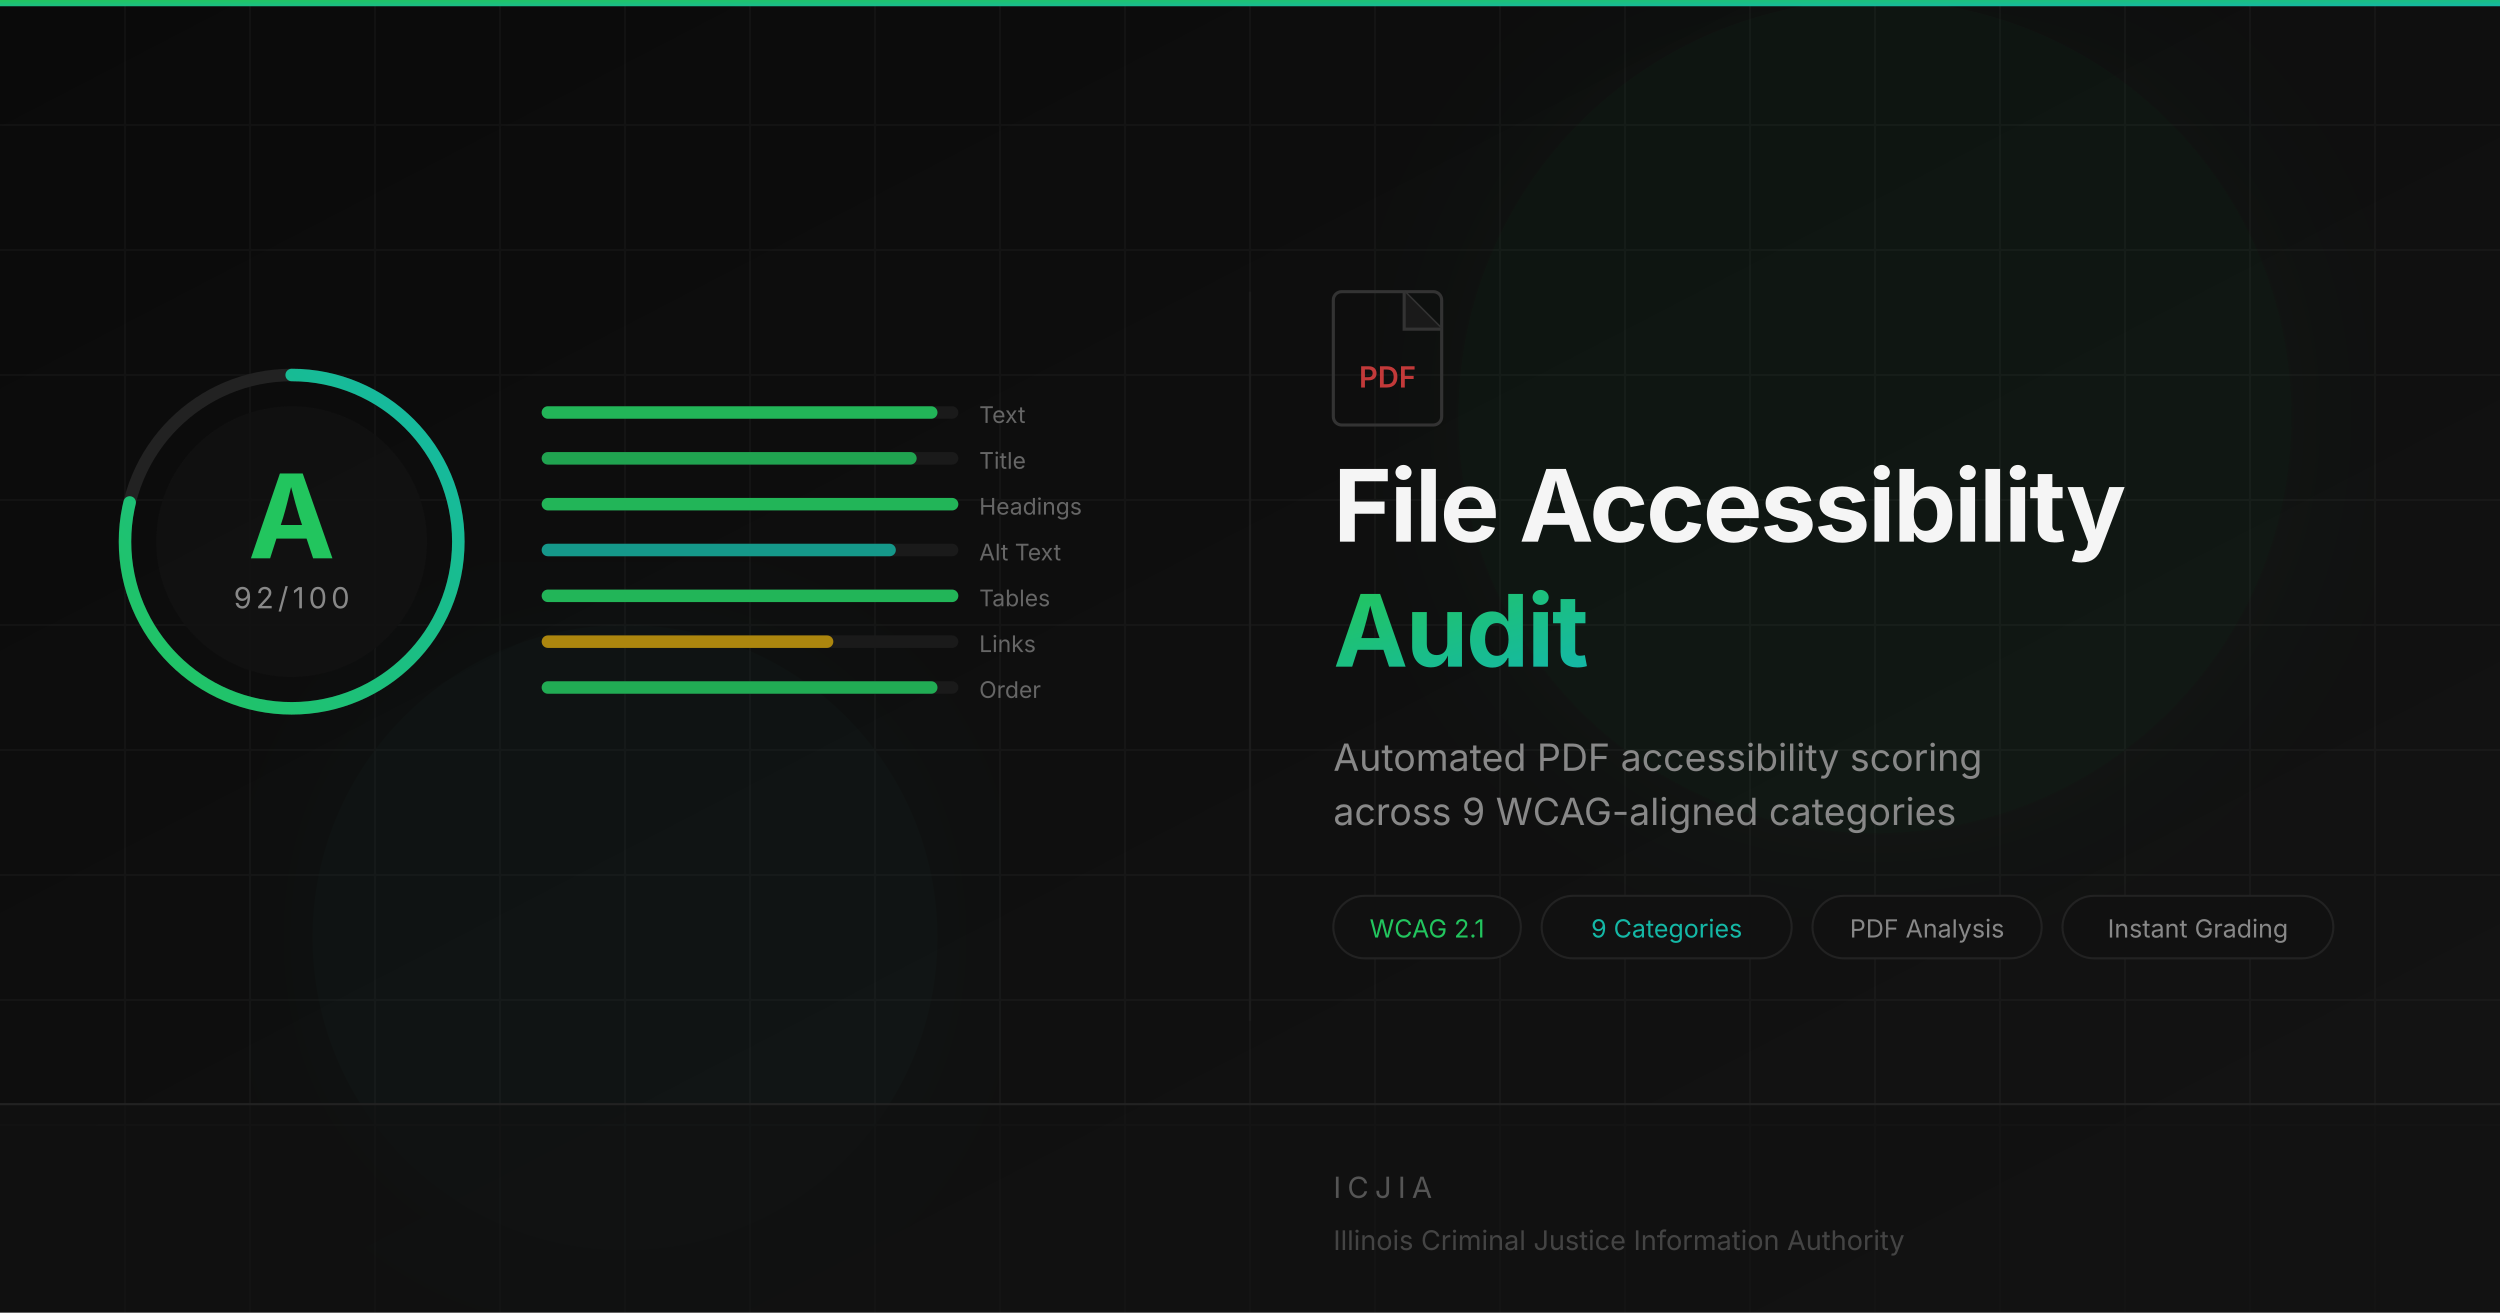
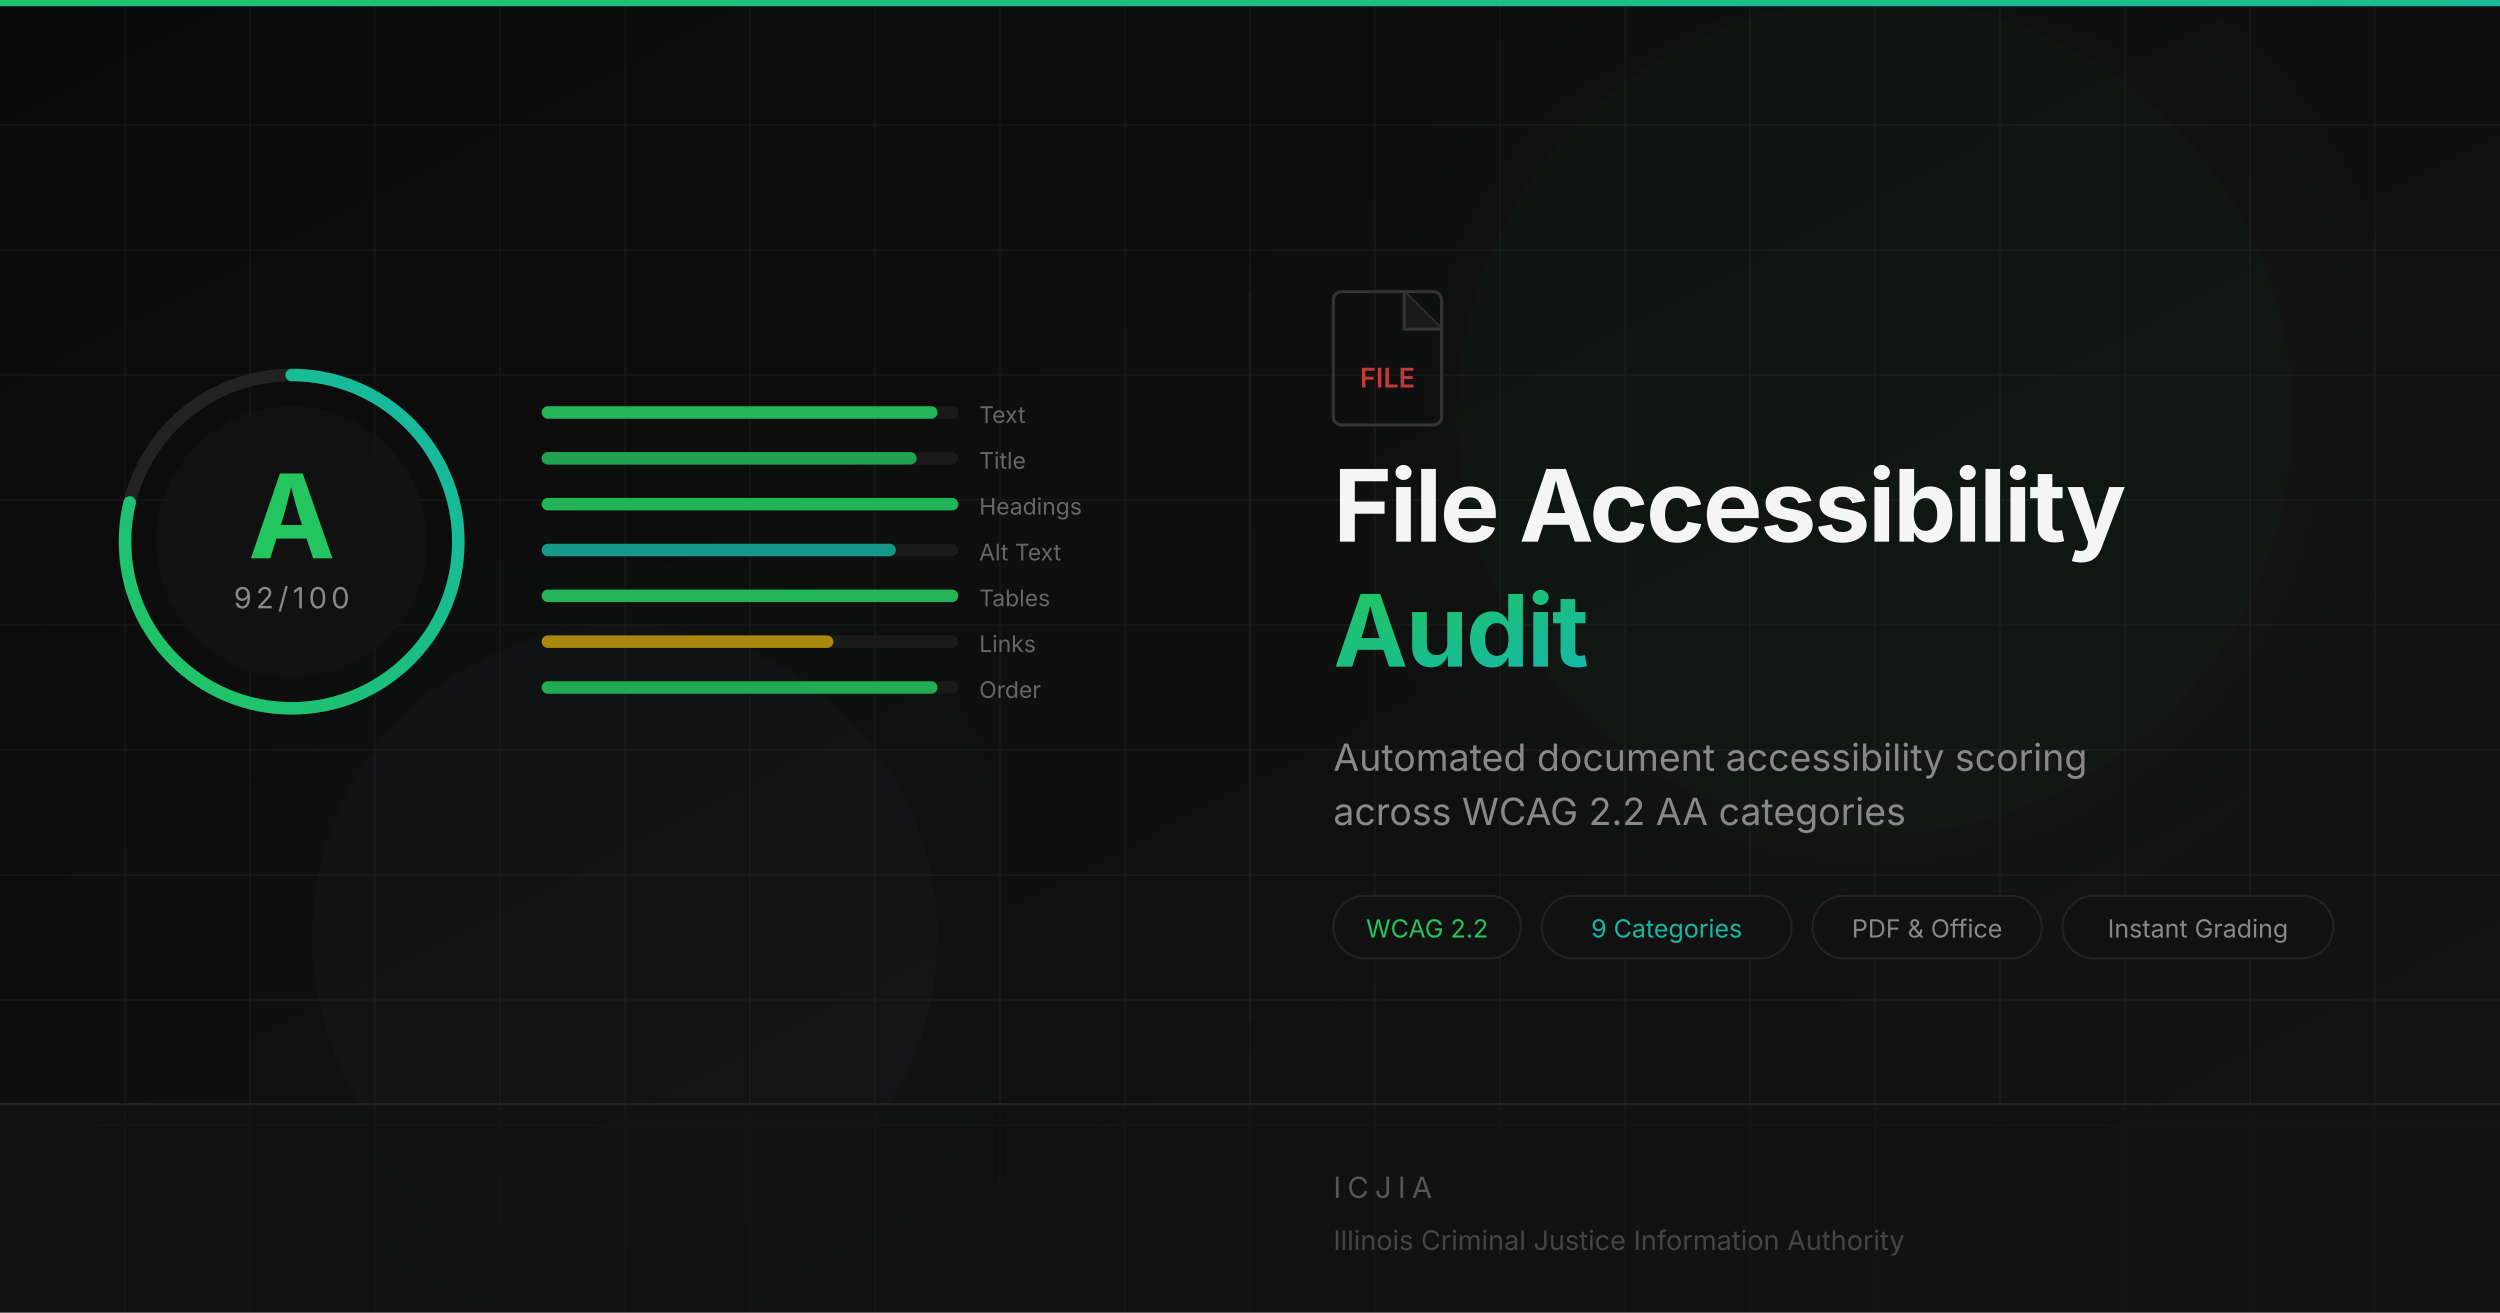
<svg xmlns="http://www.w3.org/2000/svg" width="1200" height="630">
  <defs>
    <linearGradient id="bg" x1="0%" y1="0%" x2="100%" y2="100%">
      <stop offset="0%" stop-color="#0a0a0a" />
      <stop offset="100%" stop-color="#141414" />
    </linearGradient>
    <linearGradient id="accent" x1="0%" y1="0%" x2="100%" y2="100%">
      <stop offset="0%" stop-color="#22c55e" />
      <stop offset="100%" stop-color="#14b8a6" />
    </linearGradient>
    <linearGradient id="accentFade" x1="0%" y1="0%" x2="100%" y2="0%">
      <stop offset="0%" stop-color="#22c55e" stop-opacity="0.15" />
      <stop offset="100%" stop-color="#14b8a6" stop-opacity="0.05" />
    </linearGradient>
    <filter id="glow">
      <feGaussianBlur stdDeviation="20" result="blur" />
      <feMerge>
        <feMergeNode in="blur" />
        <feMergeNode in="SourceGraphic" />
      </feMerge>
    </filter>
    <filter id="softGlow">
      <feGaussianBlur stdDeviation="40" result="blur" />
      <feMerge>
        <feMergeNode in="blur" />
        <feMergeNode in="SourceGraphic" />
      </feMerge>
    </filter>
  </defs>
  <rect width="1200" height="630" fill="url(#bg)" />
  <g opacity="0.03">
    <line x1="0" y1="0" x2="0" y2="630" stroke="#f5f5f5" stroke-width="1" transform="translate(60,0)" />
    <line x1="0" y1="0" x2="0" y2="630" stroke="#f5f5f5" stroke-width="1" transform="translate(120,0)" />
    <line x1="0" y1="0" x2="0" y2="630" stroke="#f5f5f5" stroke-width="1" transform="translate(180,0)" />
    <line x1="0" y1="0" x2="0" y2="630" stroke="#f5f5f5" stroke-width="1" transform="translate(240,0)" />
    <line x1="0" y1="0" x2="0" y2="630" stroke="#f5f5f5" stroke-width="1" transform="translate(300,0)" />
    <line x1="0" y1="0" x2="0" y2="630" stroke="#f5f5f5" stroke-width="1" transform="translate(360,0)" />
    <line x1="0" y1="0" x2="0" y2="630" stroke="#f5f5f5" stroke-width="1" transform="translate(420,0)" />
    <line x1="0" y1="0" x2="0" y2="630" stroke="#f5f5f5" stroke-width="1" transform="translate(480,0)" />
    <line x1="0" y1="0" x2="0" y2="630" stroke="#f5f5f5" stroke-width="1" transform="translate(540,0)" />
    <line x1="0" y1="0" x2="0" y2="630" stroke="#f5f5f5" stroke-width="1" transform="translate(600,0)" />
    <line x1="0" y1="0" x2="0" y2="630" stroke="#f5f5f5" stroke-width="1" transform="translate(660,0)" />
    <line x1="0" y1="0" x2="0" y2="630" stroke="#f5f5f5" stroke-width="1" transform="translate(720,0)" />
    <line x1="0" y1="0" x2="0" y2="630" stroke="#f5f5f5" stroke-width="1" transform="translate(780,0)" />
    <line x1="0" y1="0" x2="0" y2="630" stroke="#f5f5f5" stroke-width="1" transform="translate(840,0)" />
    <line x1="0" y1="0" x2="0" y2="630" stroke="#f5f5f5" stroke-width="1" transform="translate(900,0)" />
    <line x1="0" y1="0" x2="0" y2="630" stroke="#f5f5f5" stroke-width="1" transform="translate(960,0)" />
    <line x1="0" y1="0" x2="0" y2="630" stroke="#f5f5f5" stroke-width="1" transform="translate(1020,0)" />
    <line x1="0" y1="0" x2="0" y2="630" stroke="#f5f5f5" stroke-width="1" transform="translate(1080,0)" />
    <line x1="0" y1="0" x2="0" y2="630" stroke="#f5f5f5" stroke-width="1" transform="translate(1140,0)" />
    <line x1="0" y1="0" x2="1200" y2="0" stroke="#f5f5f5" stroke-width="1" transform="translate(0,60)" />
    <line x1="0" y1="0" x2="1200" y2="0" stroke="#f5f5f5" stroke-width="1" transform="translate(0,120)" />
    <line x1="0" y1="0" x2="1200" y2="0" stroke="#f5f5f5" stroke-width="1" transform="translate(0,180)" />
    <line x1="0" y1="0" x2="1200" y2="0" stroke="#f5f5f5" stroke-width="1" transform="translate(0,240)" />
    <line x1="0" y1="0" x2="1200" y2="0" stroke="#f5f5f5" stroke-width="1" transform="translate(0,300)" />
    <line x1="0" y1="0" x2="1200" y2="0" stroke="#f5f5f5" stroke-width="1" transform="translate(0,360)" />
    <line x1="0" y1="0" x2="1200" y2="0" stroke="#f5f5f5" stroke-width="1" transform="translate(0,420)" />
    <line x1="0" y1="0" x2="1200" y2="0" stroke="#f5f5f5" stroke-width="1" transform="translate(0,480)" />
    <line x1="0" y1="0" x2="1200" y2="0" stroke="#f5f5f5" stroke-width="1" transform="translate(0,540)" />
  </g>
  <circle cx="900" cy="200" r="200" fill="#22c55e" opacity="0.04" filter="url(#softGlow)" />
  <circle cx="300" cy="450" r="150" fill="#14b8a6" opacity="0.03" filter="url(#softGlow)" />
  <rect x="0" y="0" width="1200" height="3" fill="url(#accent)" />
  <g transform="translate(140, 260)">
    <circle cx="0" cy="0" r="80" fill="none" stroke="#222222" stroke-width="6" />
    <circle cx="0" cy="0" r="80" fill="none" stroke="url(#accent)" stroke-width="6" stroke-dasharray="440" stroke-dashoffset="44" stroke-linecap="round" transform="rotate(-90)" />
    <circle cx="0" cy="0" r="65" fill="#111111" opacity="0.8" />
    <text x="0" y="8" text-anchor="middle" font-family="system-ui, -apple-system, sans-serif" font-size="56" font-weight="700" fill="#22c55e">A</text>
    <text x="0" y="32" text-anchor="middle" font-family="system-ui, -apple-system, sans-serif" font-size="14" fill="#888888" letter-spacing="2">92/100</text>
  </g>
  <g transform="translate(260, 195)">
    <rect x="0" y="0" width="200" height="6" rx="3" fill="#1a1a1a" />
    <rect x="0" y="0" width="190" height="6" rx="3" fill="#22c55e" opacity="0.9" />
    <text x="210" y="8" font-family="system-ui, -apple-system, sans-serif" font-size="11" fill="#666666">Text</text>
    <rect x="0" y="22" width="200" height="6" rx="3" fill="#1a1a1a" />
    <rect x="0" y="22" width="180" height="6" rx="3" fill="#22c55e" opacity="0.8" />
    <text x="210" y="30" font-family="system-ui, -apple-system, sans-serif" font-size="11" fill="#666666">Title</text>
    <rect x="0" y="44" width="200" height="6" rx="3" fill="#1a1a1a" />
    <rect x="0" y="44" width="200" height="6" rx="3" fill="#22c55e" opacity="0.9" />
    <text x="210" y="52" font-family="system-ui, -apple-system, sans-serif" font-size="11" fill="#666666">Headings</text>
    <rect x="0" y="66" width="200" height="6" rx="3" fill="#1a1a1a" />
    <rect x="0" y="66" width="170" height="6" rx="3" fill="#14b8a6" opacity="0.8" />
    <text x="210" y="74" font-family="system-ui, -apple-system, sans-serif" font-size="11" fill="#666666">Alt Text</text>
    <rect x="0" y="88" width="200" height="6" rx="3" fill="#1a1a1a" />
    <rect x="0" y="88" width="200" height="6" rx="3" fill="#22c55e" opacity="0.9" />
    <text x="210" y="96" font-family="system-ui, -apple-system, sans-serif" font-size="11" fill="#666666">Tables</text>
    <rect x="0" y="110" width="200" height="6" rx="3" fill="#1a1a1a" />
    <rect x="0" y="110" width="140" height="6" rx="3" fill="#eab308" opacity="0.7" />
    <text x="210" y="118" font-family="system-ui, -apple-system, sans-serif" font-size="11" fill="#666666">Links</text>
    <rect x="0" y="132" width="200" height="6" rx="3" fill="#1a1a1a" />
    <rect x="0" y="132" width="190" height="6" rx="3" fill="#22c55e" opacity="0.85" />
    <text x="210" y="140" font-family="system-ui, -apple-system, sans-serif" font-size="11" fill="#666666">Order</text>
  </g>
  <g transform="translate(640, 140)">
    <rect x="0" y="0" width="52" height="64" rx="4" fill="none" stroke="#333333" stroke-width="1.5" />
    <path d="M34,0 L52,18" fill="none" stroke="#333333" stroke-width="1.5" />
    <path d="M34,0 L34,18 L52,18" fill="#1a1a1a" stroke="#333333" stroke-width="1.5" />
-     <text x="26" y="46" text-anchor="middle" font-family="system-ui, -apple-system, sans-serif" font-size="14" font-weight="600" fill="#ef4444" opacity="0.8">PDF</text>
+     <text x="26" y="46" text-anchor="middle" font-family="system-ui, -apple-system, sans-serif" font-size="13" font-weight="600" fill="#ef4444" opacity="0.8">FILE</text>
  </g>
  <text x="640" y="260" font-family="system-ui, -apple-system, sans-serif" font-size="48" font-weight="700" fill="#f5f5f5" letter-spacing="-1">File Accessibility</text>
  <text x="640" y="320" font-family="system-ui, -apple-system, sans-serif" font-size="48" font-weight="700" fill="url(#accent)" letter-spacing="-1">Audit</text>
-   <text x="640" y="370" font-family="system-ui, -apple-system, sans-serif" font-size="18" fill="#888888">Automated PDF accessibility scoring</text>
-   <text x="640" y="396" font-family="system-ui, -apple-system, sans-serif" font-size="18" fill="#888888">across 9 WCAG-aligned categories</text>
+   <text x="640" y="370" font-family="system-ui, -apple-system, sans-serif" font-size="18" fill="#888888">Automated document accessibility scoring</text>
+   <text x="640" y="396" font-family="system-ui, -apple-system, sans-serif" font-size="18" fill="#888888">across WCAG 2.2 AA categories</text>
  <g transform="translate(640, 430)">
    <rect x="0" y="0" width="90" height="30" rx="15" fill="#111111" stroke="#222222" stroke-width="1" />
-     <text x="45" y="20" text-anchor="middle" font-family="system-ui, -apple-system, sans-serif" font-size="12" fill="#22c55e">WCAG 2.1</text>
+     <text x="45" y="20" text-anchor="middle" font-family="system-ui, -apple-system, sans-serif" font-size="12" fill="#22c55e">WCAG 2.2</text>
    <rect x="100" y="0" width="120" height="30" rx="15" fill="#111111" stroke="#222222" stroke-width="1" />
    <text x="160" y="20" text-anchor="middle" font-family="system-ui, -apple-system, sans-serif" font-size="12" fill="#14b8a6">9 Categories</text>
    <rect x="230" y="0" width="110" height="30" rx="15" fill="#111111" stroke="#222222" stroke-width="1" />
-     <text x="285" y="20" text-anchor="middle" font-family="system-ui, -apple-system, sans-serif" font-size="12" fill="#888888">PDF Analysis</text>
+     <text x="285" y="20" text-anchor="middle" font-family="system-ui, -apple-system, sans-serif" font-size="12" fill="#888888">PDF &amp; Office</text>
    <rect x="350" y="0" width="130" height="30" rx="15" fill="#111111" stroke="#222222" stroke-width="1" />
    <text x="415" y="20" text-anchor="middle" font-family="system-ui, -apple-system, sans-serif" font-size="12" fill="#888888">Instant Grading</text>
  </g>
  <rect x="0" y="530" width="1200" height="100" fill="#111111" opacity="0.6" />
  <line x1="0" y1="530" x2="1200" y2="530" stroke="#222222" stroke-width="1" />
  <text x="640" y="575" font-family="system-ui, -apple-system, sans-serif" font-size="14" fill="#555555" letter-spacing="3">ICJIA</text>
  <text x="640" y="600" font-family="system-ui, -apple-system, sans-serif" font-size="13" fill="#444444">Illinois Criminal Justice Information Authority</text>
  <line x1="600" y1="140" x2="600" y2="490" stroke="#222222" stroke-width="1" opacity="0.5" />
</svg>
